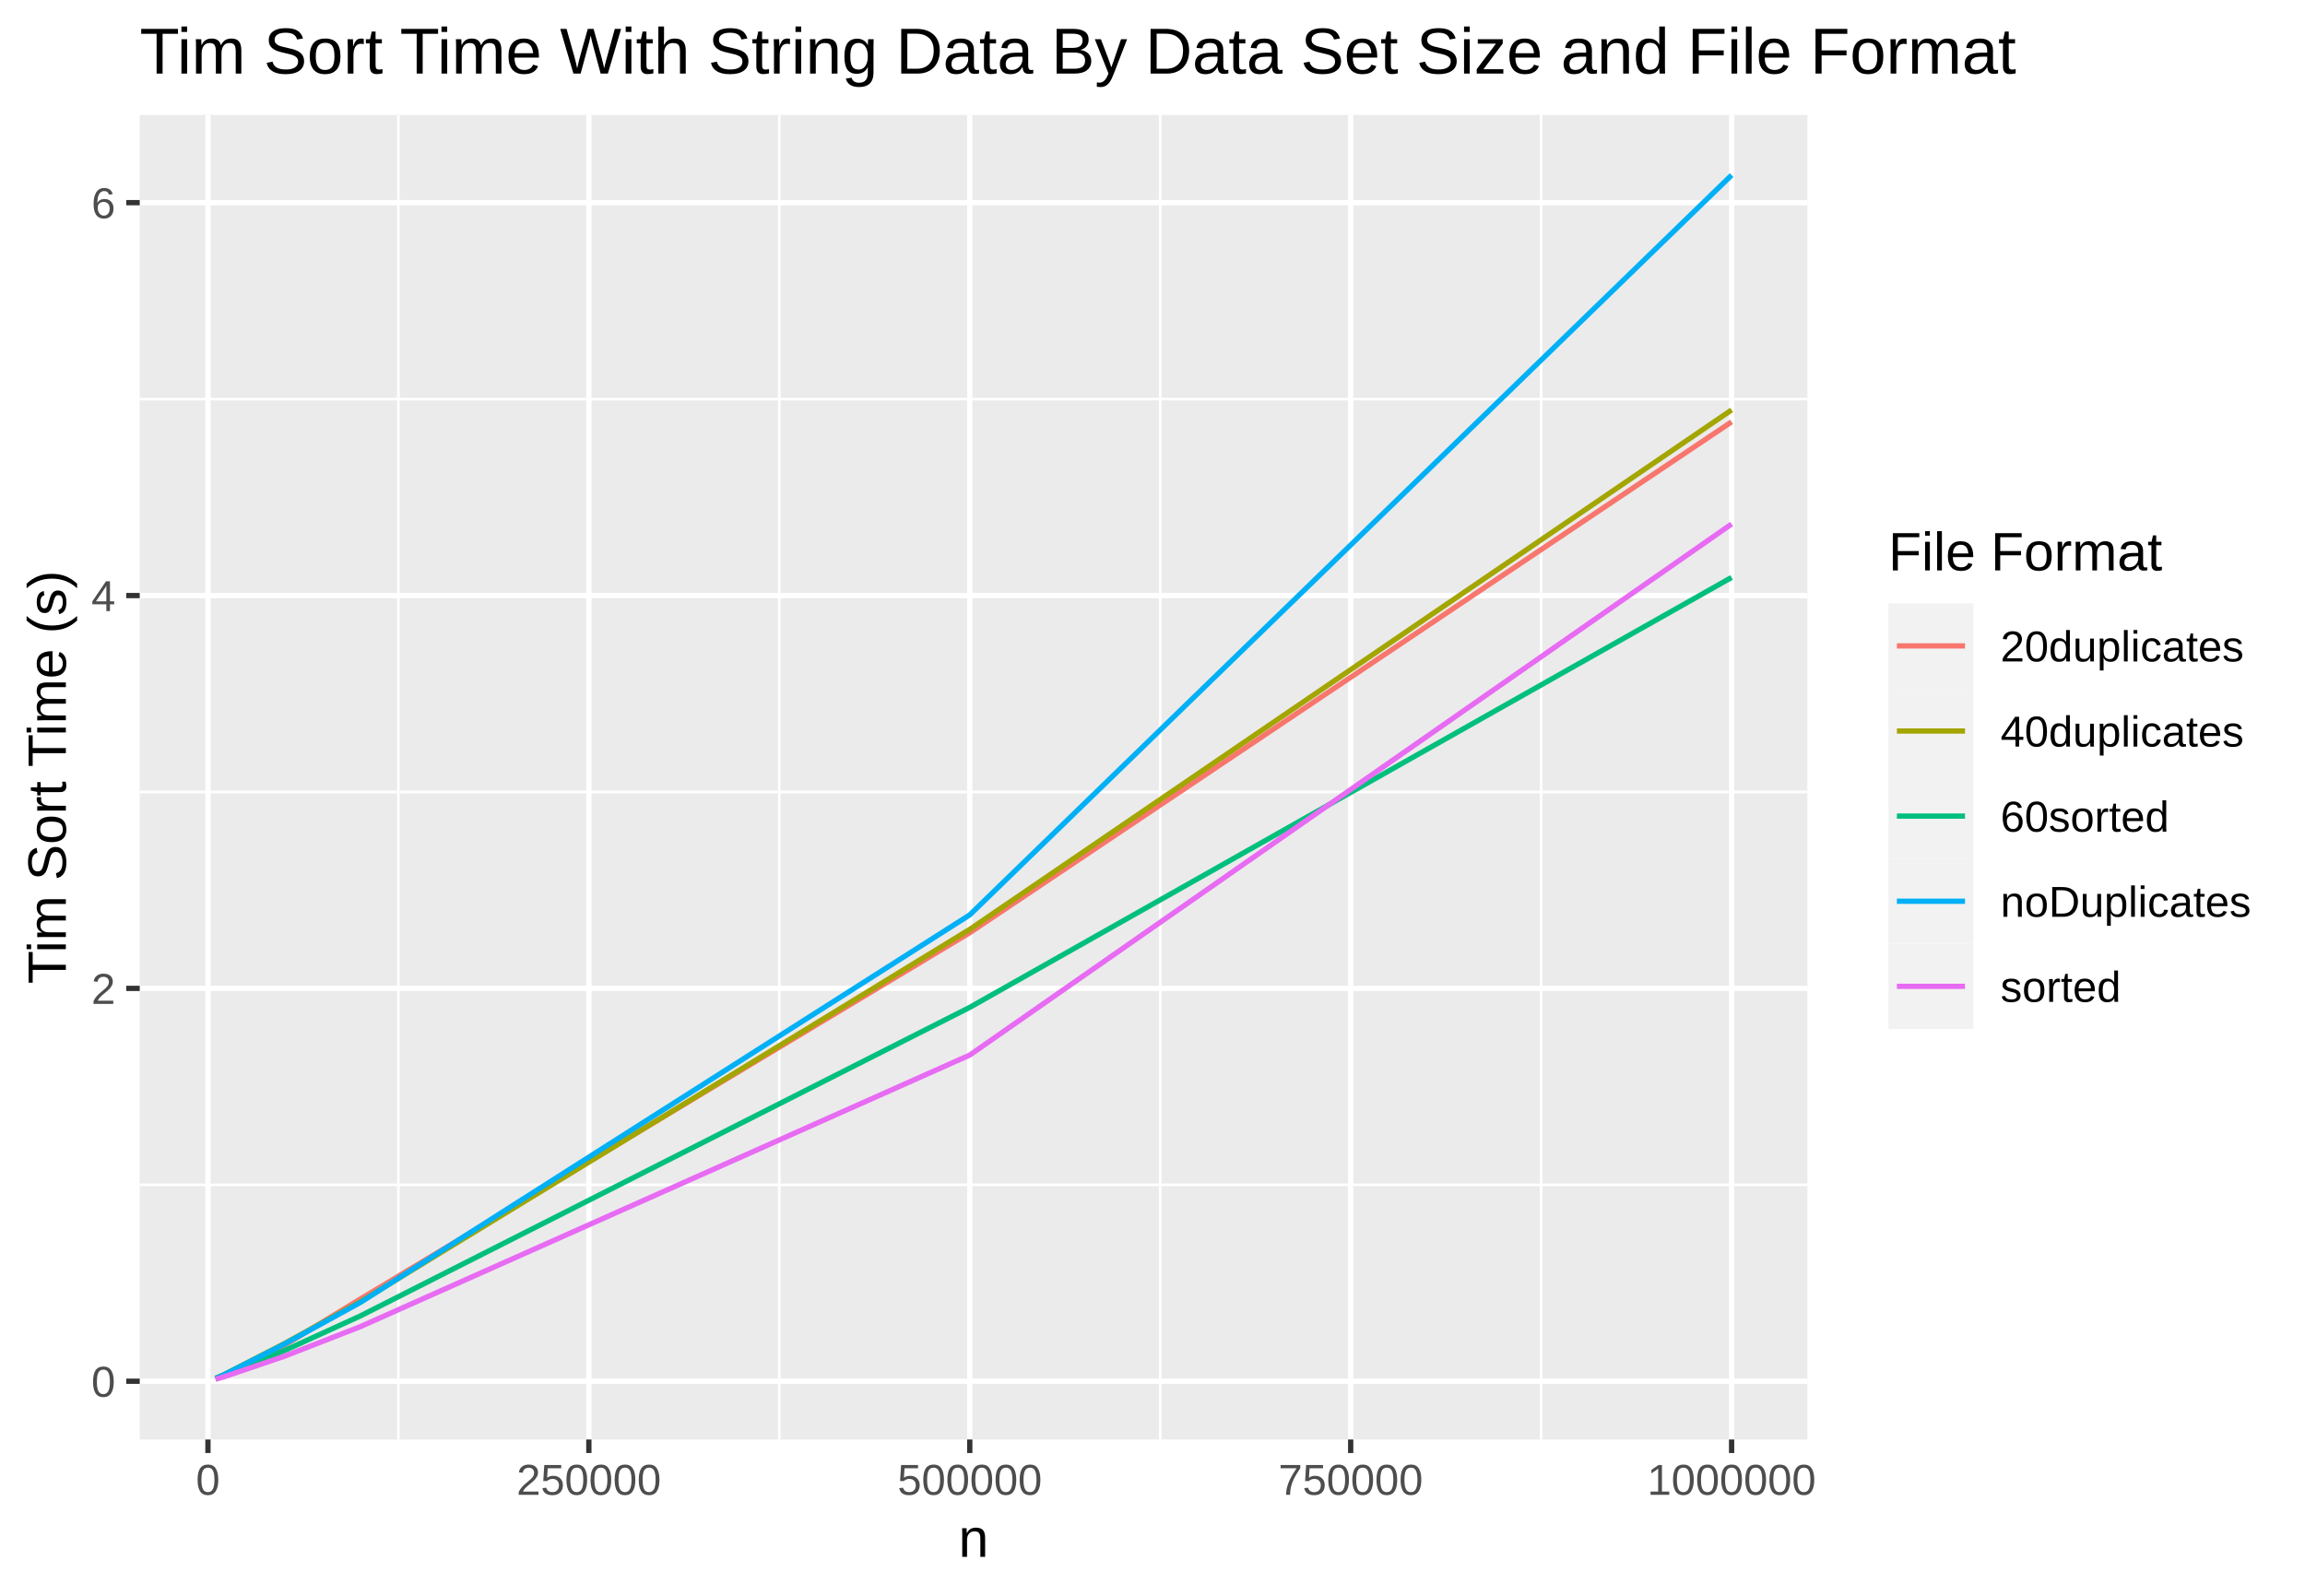
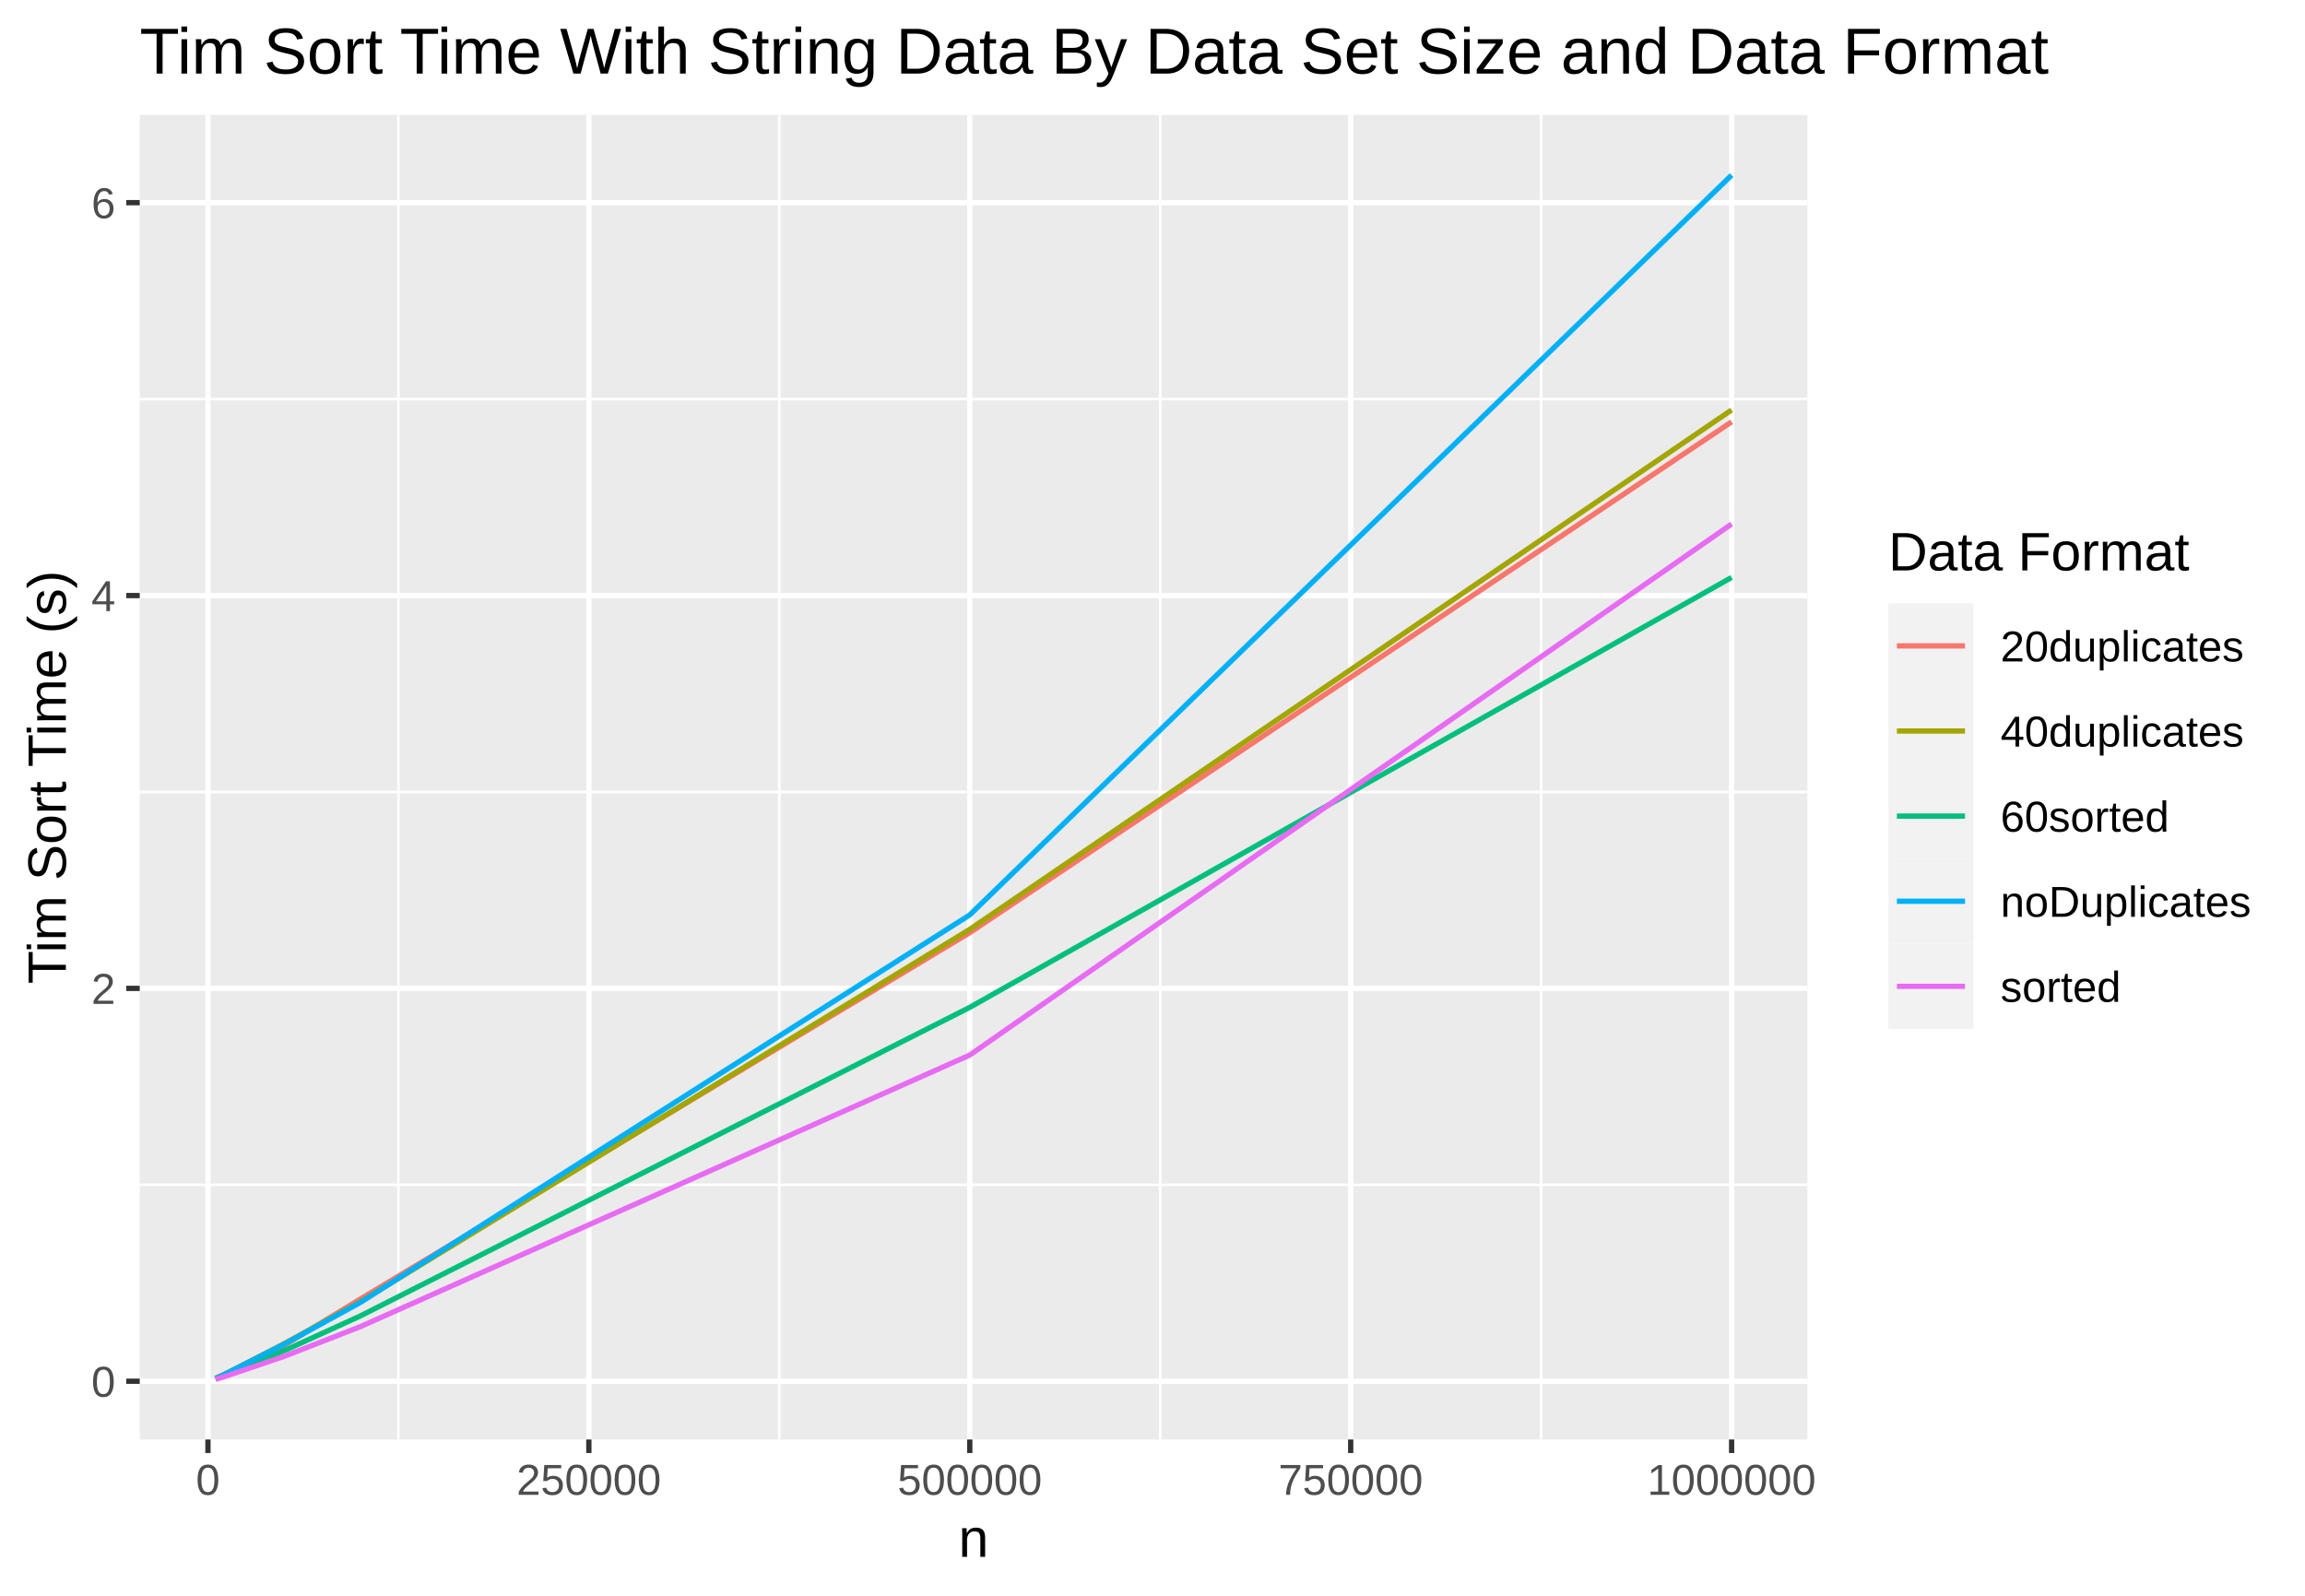
<svg xmlns="http://www.w3.org/2000/svg" class="svglite" width="468.00pt" height="324.00pt" viewBox="0 0 468.00 324.00">
  <defs>
    <style type="text/css">
    .svglite line, .svglite polyline, .svglite polygon, .svglite path, .svglite rect, .svglite circle {
      fill: none;
      stroke: #000000;
      stroke-linecap: round;
      stroke-linejoin: round;
      stroke-miterlimit: 10.00;
    }
    .svglite text {
      white-space: pre;
    }
  </style>
  </defs>
  <rect width="100%" height="100%" style="stroke: none; fill: #FFFFFF;" />
  <defs>
    <clipPath id="cpMC4wMHw0NjguMDB8MC4wMHwzMjQuMDA=">
      <rect x="0.00" y="0.00" width="468.00" height="324.00" />
    </clipPath>
  </defs>
  <g clip-path="url(#cpMC4wMHw0NjguMDB8MC4wMHwzMjQuMDA=)">
    <rect x="0.00" y="0.00" width="468.00" height="324.00" style="stroke-width: 1.07; stroke: #FFFFFF; fill: #FFFFFF;" />
  </g>
  <defs>
    <clipPath id="cpMjguMzd8MzY2Ljk4fDIzLjM0fDI5Mi4yNw==">
      <rect x="28.37" y="23.34" width="338.60" height="268.93" />
    </clipPath>
  </defs>
  <g clip-path="url(#cpMjguMzd8MzY2Ljk4fDIzLjM0fDI5Mi4yNw==)">
    <rect x="28.37" y="23.34" width="338.60" height="268.93" style="stroke-width: 1.07; stroke: none; fill: #EBEBEB;" />
    <polyline points="28.37,240.56 366.98,240.56 " style="stroke-width: 0.53; stroke: #FFFFFF; stroke-linecap: butt;" />
    <polyline points="28.37,160.80 366.98,160.80 " style="stroke-width: 0.53; stroke: #FFFFFF; stroke-linecap: butt;" />
    <polyline points="28.37,81.03 366.98,81.03 " style="stroke-width: 0.53; stroke: #FFFFFF; stroke-linecap: butt;" />
    <polyline points="80.89,292.27 80.89,23.34 " style="stroke-width: 0.53; stroke: #FFFFFF; stroke-linecap: butt;" />
    <polyline points="158.23,292.27 158.23,23.34 " style="stroke-width: 0.53; stroke: #FFFFFF; stroke-linecap: butt;" />
    <polyline points="235.57,292.27 235.57,23.34 " style="stroke-width: 0.53; stroke: #FFFFFF; stroke-linecap: butt;" />
    <polyline points="312.91,292.27 312.91,23.34 " style="stroke-width: 0.53; stroke: #FFFFFF; stroke-linecap: butt;" />
    <polyline points="28.37,280.44 366.98,280.44 " style="stroke-width: 1.07; stroke: #FFFFFF; stroke-linecap: butt;" />
    <polyline points="28.37,200.68 366.98,200.68 " style="stroke-width: 1.07; stroke: #FFFFFF; stroke-linecap: butt;" />
    <polyline points="28.37,120.92 366.98,120.92 " style="stroke-width: 1.07; stroke: #FFFFFF; stroke-linecap: butt;" />
    <polyline points="28.37,41.15 366.98,41.15 " style="stroke-width: 1.07; stroke: #FFFFFF; stroke-linecap: butt;" />
    <polyline points="42.22,292.27 42.22,23.34 " style="stroke-width: 1.07; stroke: #FFFFFF; stroke-linecap: butt;" />
    <polyline points="119.56,292.27 119.56,23.34 " style="stroke-width: 1.07; stroke: #FFFFFF; stroke-linecap: butt;" />
    <polyline points="196.90,292.27 196.90,23.34 " style="stroke-width: 1.07; stroke: #FFFFFF; stroke-linecap: butt;" />
    <polyline points="274.24,292.27 274.24,23.34 " style="stroke-width: 1.07; stroke: #FFFFFF; stroke-linecap: butt;" />
    <polyline points="351.58,292.27 351.58,23.34 " style="stroke-width: 1.07; stroke: #FFFFFF; stroke-linecap: butt;" />
    <polyline points="43.76,279.88 45.31,279.20 57.68,273.17 73.15,263.75 196.90,189.37 351.58,85.65 " style="stroke-width: 1.07; stroke: #F8766D; stroke-linecap: butt;" />
    <polyline points="43.76,279.83 45.31,279.19 57.68,272.82 73.15,264.31 196.90,188.69 351.58,83.23 " style="stroke-width: 1.07; stroke: #A3A500; stroke-linecap: butt;" />
    <polyline points="43.76,279.96 45.31,279.40 57.68,274.24 73.15,267.19 196.90,204.53 351.58,117.24 " style="stroke-width: 1.07; stroke: #00BF7D; stroke-linecap: butt;" />
    <polyline points="43.76,279.88 45.31,279.19 57.68,272.92 73.15,264.45 196.90,185.75 351.58,35.56 " style="stroke-width: 1.07; stroke: #00B0F6; stroke-linecap: butt;" />
    <polyline points="43.76,280.04 45.31,279.59 57.68,275.39 73.15,269.36 196.90,214.21 351.58,106.39 " style="stroke-width: 1.07; stroke: #E76BF3; stroke-linecap: butt;" />
  </g>
  <g clip-path="url(#cpMC4wMHw0NjguMDB8MC4wMHwzMjQuMDA=)">
    <text x="23.44" y="283.60" text-anchor="end" style="font-size: 8.80px;fill: #4D4D4D; font-family: &quot;Arial&quot;;" textLength="4.90px" lengthAdjust="spacingAndGlyphs">0</text>
    <text x="23.44" y="203.83" text-anchor="end" style="font-size: 8.80px;fill: #4D4D4D; font-family: &quot;Arial&quot;;" textLength="4.90px" lengthAdjust="spacingAndGlyphs">2</text>
    <text x="23.44" y="124.07" text-anchor="end" style="font-size: 8.80px;fill: #4D4D4D; font-family: &quot;Arial&quot;;" textLength="4.90px" lengthAdjust="spacingAndGlyphs">4</text>
    <text x="23.44" y="44.31" text-anchor="end" style="font-size: 8.80px;fill: #4D4D4D; font-family: &quot;Arial&quot;;" textLength="4.90px" lengthAdjust="spacingAndGlyphs">6</text>
    <polyline points="25.63,280.44 28.37,280.44 " style="stroke-width: 1.07; stroke: #333333; stroke-linecap: butt;" />
    <polyline points="25.63,200.68 28.37,200.68 " style="stroke-width: 1.07; stroke: #333333; stroke-linecap: butt;" />
    <polyline points="25.63,120.92 28.37,120.92 " style="stroke-width: 1.07; stroke: #333333; stroke-linecap: butt;" />
    <polyline points="25.63,41.15 28.37,41.15 " style="stroke-width: 1.07; stroke: #333333; stroke-linecap: butt;" />
    <polyline points="42.22,295.01 42.22,292.27 " style="stroke-width: 1.07; stroke: #333333; stroke-linecap: butt;" />
    <polyline points="119.56,295.01 119.56,292.27 " style="stroke-width: 1.07; stroke: #333333; stroke-linecap: butt;" />
    <polyline points="196.90,295.01 196.90,292.27 " style="stroke-width: 1.07; stroke: #333333; stroke-linecap: butt;" />
    <polyline points="274.24,295.01 274.24,292.27 " style="stroke-width: 1.07; stroke: #333333; stroke-linecap: butt;" />
    <polyline points="351.58,295.01 351.58,292.27 " style="stroke-width: 1.07; stroke: #333333; stroke-linecap: butt;" />
    <text x="42.22" y="303.50" text-anchor="middle" style="font-size: 8.80px;fill: #4D4D4D; font-family: &quot;Arial&quot;;" textLength="4.90px" lengthAdjust="spacingAndGlyphs">0</text>
    <text x="119.56" y="303.50" text-anchor="middle" style="font-size: 8.80px;fill: #4D4D4D; font-family: &quot;Arial&quot;;" textLength="29.38px" lengthAdjust="spacingAndGlyphs">250000</text>
    <text x="196.90" y="303.50" text-anchor="middle" style="font-size: 8.80px;fill: #4D4D4D; font-family: &quot;Arial&quot;;" textLength="29.38px" lengthAdjust="spacingAndGlyphs">500000</text>
    <text x="274.24" y="303.50" text-anchor="middle" style="font-size: 8.80px;fill: #4D4D4D; font-family: &quot;Arial&quot;;" textLength="29.38px" lengthAdjust="spacingAndGlyphs">750000</text>
    <text x="351.58" y="303.50" text-anchor="middle" style="font-size: 8.80px;fill: #4D4D4D; font-family: &quot;Arial&quot;;" textLength="34.27px" lengthAdjust="spacingAndGlyphs">1000000</text>
    <text x="197.67" y="316.09" text-anchor="middle" style="font-size: 11.00px; font-family: &quot;Arial&quot;;" textLength="6.12px" lengthAdjust="spacingAndGlyphs">n</text>
    <text transform="translate(13.37,157.80) rotate(-90)" text-anchor="middle" style="font-size: 11.00px; font-family: &quot;Arial&quot;;" textLength="84.93px" lengthAdjust="spacingAndGlyphs">Tim Sort Time (s)</text>
    <rect x="377.93" y="101.22" width="84.59" height="113.16" style="stroke-width: 1.07; stroke: none; fill: #FFFFFF;" />
-     <text x="383.41" y="115.81" style="font-size: 11.00px; font-family: &quot;Arial&quot;;" textLength="55.61px" lengthAdjust="spacingAndGlyphs">File Format</text>
+     <text x="383.41" y="115.81" style="font-size: 11.00px; font-family: &quot;Arial&quot;;" textLength="61.13px" lengthAdjust="spacingAndGlyphs">Data Format</text>
    <rect x="383.41" y="122.50" width="17.28" height="17.28" style="stroke-width: 1.07; stroke: none; fill: #F2F2F2;" />
    <line x1="385.14" y1="131.14" x2="398.97" y2="131.14" style="stroke-width: 1.07; stroke: #F8766D; stroke-linecap: butt;" />
    <rect x="383.41" y="139.78" width="17.28" height="17.28" style="stroke-width: 1.07; stroke: none; fill: #F2F2F2;" />
    <line x1="385.14" y1="148.42" x2="398.97" y2="148.42" style="stroke-width: 1.07; stroke: #A3A500; stroke-linecap: butt;" />
    <rect x="383.41" y="157.06" width="17.28" height="17.28" style="stroke-width: 1.07; stroke: none; fill: #F2F2F2;" />
    <line x1="385.14" y1="165.70" x2="398.97" y2="165.70" style="stroke-width: 1.07; stroke: #00BF7D; stroke-linecap: butt;" />
    <rect x="383.41" y="174.34" width="17.28" height="17.28" style="stroke-width: 1.07; stroke: none; fill: #F2F2F2;" />
    <line x1="385.14" y1="182.98" x2="398.97" y2="182.98" style="stroke-width: 1.07; stroke: #00B0F6; stroke-linecap: butt;" />
    <rect x="383.41" y="191.62" width="17.28" height="17.28" style="stroke-width: 1.07; stroke: none; fill: #F2F2F2;" />
    <line x1="385.14" y1="200.26" x2="398.97" y2="200.26" style="stroke-width: 1.07; stroke: #E76BF3; stroke-linecap: butt;" />
    <text x="406.17" y="134.30" style="font-size: 8.80px; font-family: &quot;Arial&quot;;" textLength="49.41px" lengthAdjust="spacingAndGlyphs">20duplicates</text>
    <text x="406.17" y="151.58" style="font-size: 8.80px; font-family: &quot;Arial&quot;;" textLength="49.41px" lengthAdjust="spacingAndGlyphs">40duplicates</text>
    <text x="406.17" y="168.86" style="font-size: 8.80px; font-family: &quot;Arial&quot;;" textLength="34.25px" lengthAdjust="spacingAndGlyphs">60sorted</text>
    <text x="406.17" y="186.14" style="font-size: 8.80px; font-family: &quot;Arial&quot;;" textLength="50.87px" lengthAdjust="spacingAndGlyphs">noDuplicates</text>
    <text x="406.17" y="203.42" style="font-size: 8.80px; font-family: &quot;Arial&quot;;" textLength="24.46px" lengthAdjust="spacingAndGlyphs">sorted</text>
-     <text x="28.37" y="14.94" style="font-size: 13.20px; font-family: &quot;Arial&quot;;" textLength="381.92px" lengthAdjust="spacingAndGlyphs">Tim Sort Time With String Data By Data Set Size and File Format</text>
+     <text x="28.37" y="14.94" style="font-size: 13.20px; font-family: &quot;Arial&quot;;" textLength="388.53px" lengthAdjust="spacingAndGlyphs">Tim Sort Time With String Data By Data Set Size and Data Format</text>
  </g>
</svg>
